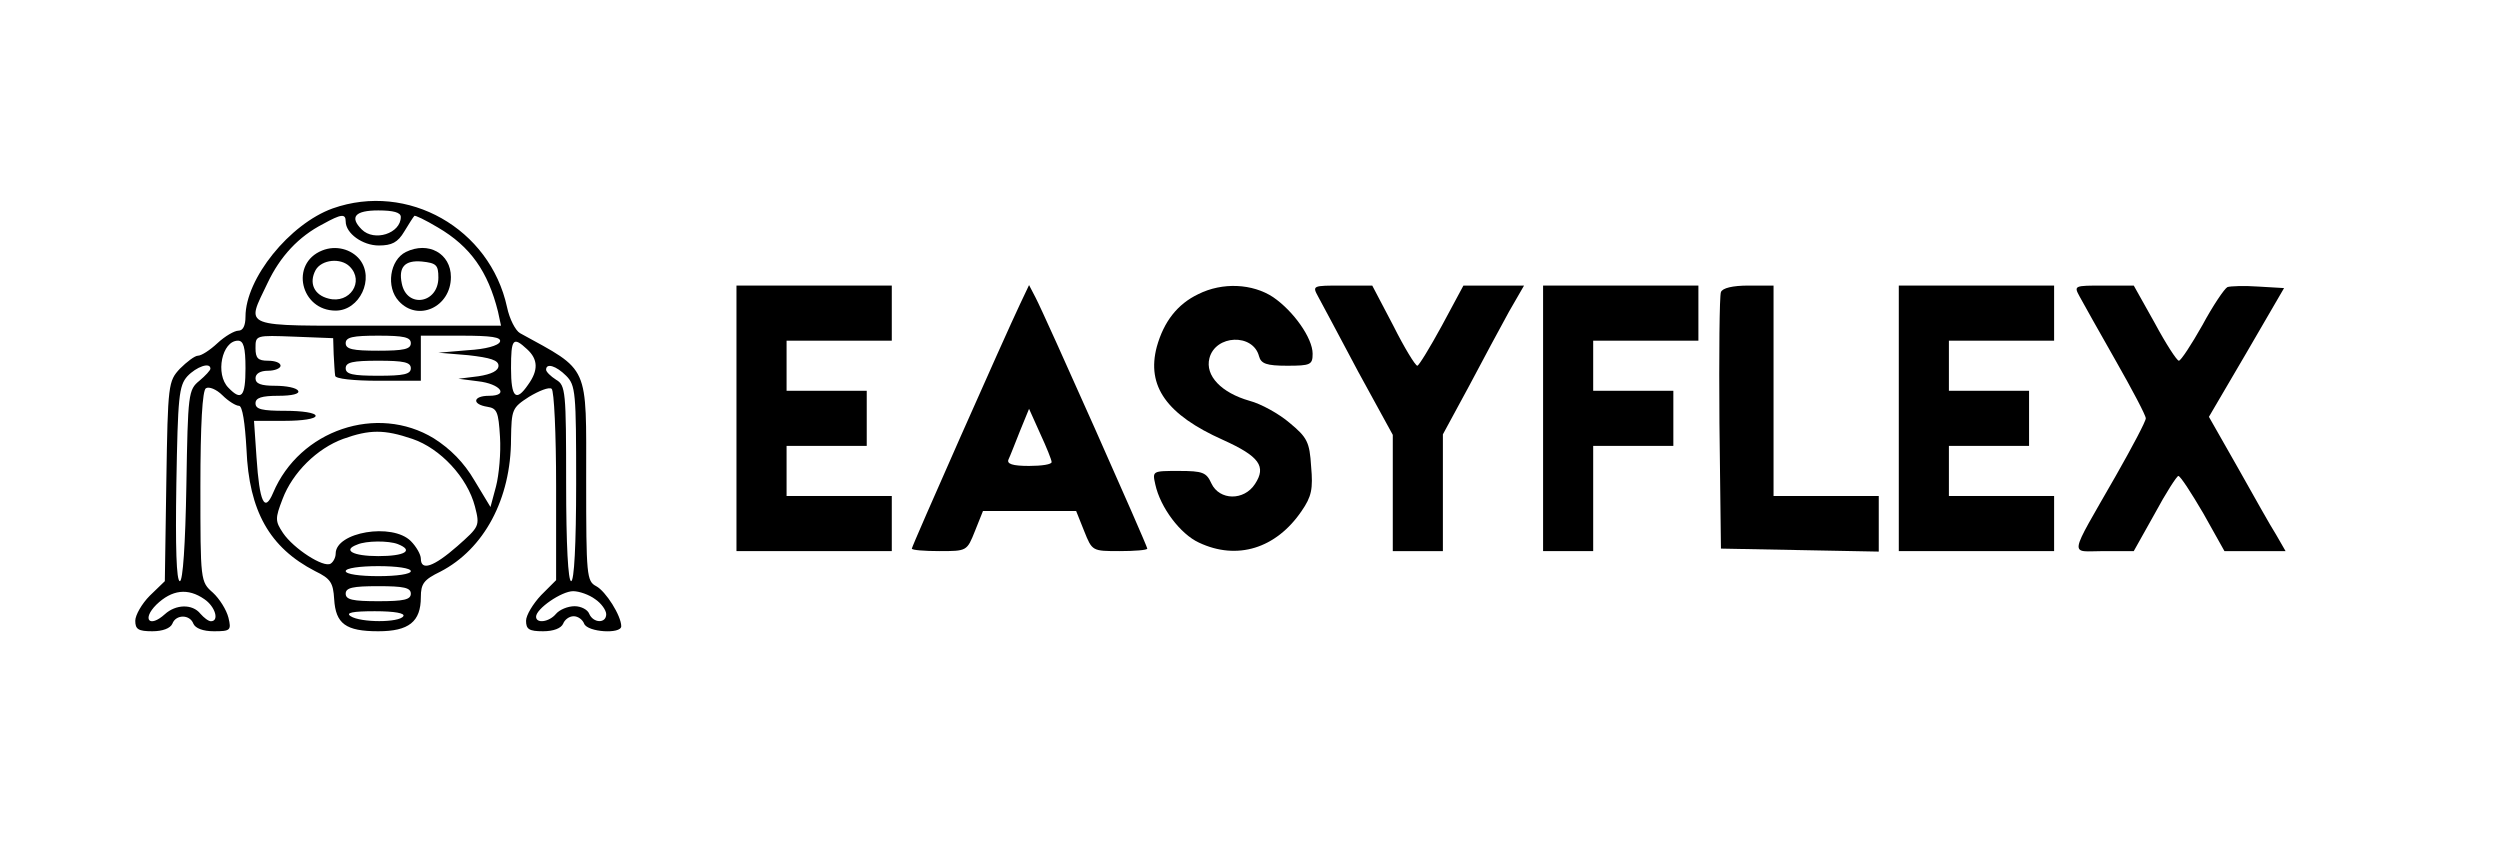
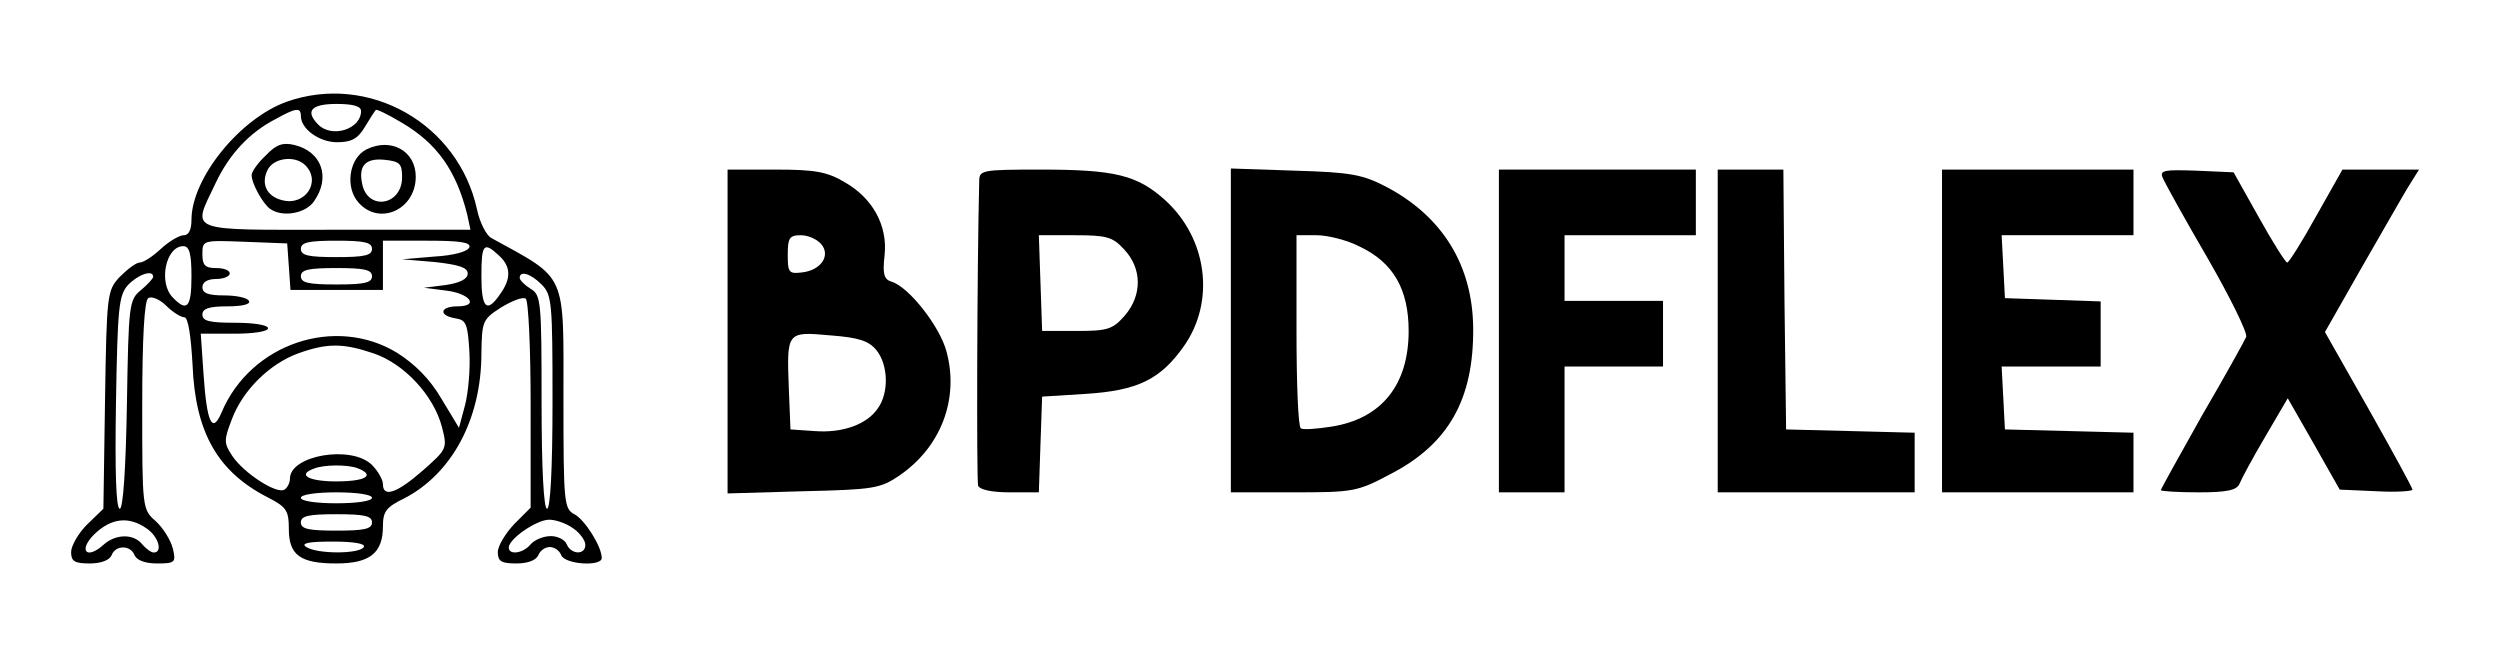
- <svg xmlns="http://www.w3.org/2000/svg" version="1.0" width="499pt" height="171pt" viewBox="0 0 499 171" preserveAspectRatio="xMidYMid meet">
-   <g transform="translate(0,171) scale(0.1,-0.1)" fill="#000000" stroke="none">
-     <path d="M664 1294 c-86 -31 -174 -140 -174 -216 0 -18 -5 -28 -14 -28 -8 0 -27 -11 -42 -25 -15 -14 -32 -25 -39 -25 -6 0 -22 -12 -36 -26 -23 -25 -24 -30 -27 -225 l-3 -199 -30 -29 c-16 -16 -29 -39 -29 -50 0 -17 6 -21 34 -21 21 0 36 6 40 15 7 19 35 19 42 0 4 -9 19 -15 41 -15 33 0 35 2 29 27 -4 16 -18 38 -31 50 -25 22 -25 23 -25 212 0 124 4 192 11 196 6 4 21 -2 33 -14 12 -12 27 -21 33 -21 7 0 12 -34 15 -87 5 -123 46 -196 137 -243 31 -15 36 -23 38 -56 3 -49 23 -64 88 -64 61 0 85 19 85 68 0 27 6 35 39 51 87 45 141 145 141 265 1 59 2 62 36 84 20 12 40 20 45 16 5 -3 9 -90 9 -194 l0 -188 -30 -30 c-16 -17 -30 -40 -30 -51 0 -17 6 -21 34 -21 21 0 36 6 40 15 3 8 12 15 21 15 9 0 18 -7 21 -15 7 -17 74 -21 74 -5 0 21 -31 70 -50 80 -19 10 -20 21 -20 211 0 234 8 217 -132 294 -9 5 -21 28 -26 52 -34 157 -198 250 -348 197z m136 -17 c0 -33 -53 -50 -78 -25 -25 25 -13 38 33 38 30 0 45 -4 45 -13z m-110 -9 c0 -24 34 -48 66 -48 26 0 38 6 51 28 9 15 18 29 20 31 1 2 22 -8 47 -23 65 -38 100 -88 120 -168 l6 -28 -245 0 c-279 0 -264 -6 -221 85 25 53 62 93 111 118 36 20 45 21 45 5z m-24 -265 c1 -18 2 -37 3 -43 0 -6 37 -10 86 -10 l85 0 0 45 0 45 81 0 c60 0 80 -3 77 -12 -3 -8 -29 -15 -64 -17 l-59 -5 60 -5 c44 -5 60 -10 60 -21 0 -10 -14 -17 -40 -21 l-40 -5 39 -5 c45 -5 63 -29 22 -29 -32 0 -35 -17 -3 -22 19 -3 22 -10 25 -60 2 -32 -2 -76 -8 -99 l-11 -41 -32 53 c-21 36 -48 63 -81 84 -113 69 -268 17 -321 -109 -17 -40 -27 -19 -33 71 l-5 73 62 0 c34 0 61 4 61 10 0 6 -27 10 -60 10 -47 0 -60 3 -60 15 0 11 12 15 46 15 27 0 43 4 39 10 -3 6 -24 10 -46 10 -28 0 -39 4 -39 15 0 9 9 15 25 15 14 0 25 5 25 10 0 6 -11 10 -25 10 -20 0 -25 5 -25 25 0 26 0 26 78 23 l77 -3 1 -32z m154 22 c0 -12 -14 -15 -65 -15 -51 0 -65 3 -65 15 0 12 14 15 65 15 51 0 65 -3 65 -15z m-330 -50 c0 -57 -8 -66 -34 -39 -27 27 -13 94 19 94 11 0 15 -13 15 -55z m562 38 c22 -20 23 -42 2 -71 -24 -35 -34 -26 -34 33 0 59 4 64 32 38z m-232 -38 c0 -12 -14 -15 -65 -15 -51 0 -65 3 -65 15 0 12 14 15 65 15 51 0 65 -3 65 -15z m-400 -1 c0 -3 -10 -14 -22 -24 -22 -18 -23 -25 -26 -209 -2 -118 -7 -191 -13 -191 -7 0 -9 69 -7 194 3 174 5 196 22 215 18 19 46 29 46 15z m710 -14 c19 -19 20 -33 20 -215 0 -123 -4 -195 -10 -195 -6 0 -10 72 -10 195 0 184 -1 196 -20 207 -11 7 -20 16 -20 20 0 14 20 8 40 -12z m-307 -126 c56 -19 110 -77 125 -135 10 -39 9 -40 -35 -79 -48 -42 -73 -50 -73 -25 0 8 -9 24 -20 35 -37 37 -150 18 -150 -25 0 -8 -5 -17 -10 -20 -14 -9 -74 30 -95 61 -16 24 -16 29 -1 68 20 53 69 101 121 120 53 19 82 19 138 0z m-29 -210 c33 -13 14 -24 -39 -24 -51 0 -72 12 -42 23 18 8 63 8 81 1z m26 -54 c0 -6 -28 -10 -65 -10 -37 0 -65 4 -65 10 0 6 28 10 65 10 37 0 65 -4 65 -10z m0 -45 c0 -12 -14 -15 -65 -15 -51 0 -65 3 -65 15 0 12 14 15 65 15 51 0 65 -3 65 -15z m-412 -11 c22 -15 30 -44 13 -44 -5 0 -14 7 -21 15 -16 20 -49 19 -71 -1 -31 -28 -46 -10 -17 19 31 30 63 34 96 11z m780 0 c12 -8 22 -22 22 -30 0 -19 -26 -18 -34 1 -3 8 -16 15 -29 15 -14 0 -30 -7 -37 -15 -14 -17 -40 -20 -40 -6 0 16 51 51 74 51 12 0 32 -7 44 -16z m-383 -34 c-8 -13 -85 -13 -105 0 -11 7 4 10 48 10 40 0 61 -4 57 -10z" />
-     <path d="M643 1210 c-65 -26 -43 -120 27 -120 48 0 78 64 48 102 -17 21 -48 29 -75 18z m55 -32 c30 -30 0 -75 -42 -64 -29 7 -40 31 -26 57 12 21 50 25 68 7z" />
-     <path d="M810 1207 c-32 -16 -40 -70 -14 -98 38 -42 104 -12 104 48 0 47 -45 72 -90 50z m65 -51 c0 -52 -63 -62 -73 -12 -7 33 6 47 40 44 29 -3 33 -7 33 -32z" />
-     <path d="M1470 875 l0 -265 155 0 155 0 0 55 0 55 -105 0 -105 0 0 50 0 50 80 0 80 0 0 55 0 55 -80 0 -80 0 0 50 0 50 105 0 105 0 0 55 0 55 -155 0 -155 0 0 -265z" />
-     <path d="M2036 1103 c-30 -63 -216 -483 -216 -488 0 -3 25 -5 55 -5 55 0 55 0 71 40 l16 40 93 0 93 0 16 -40 c16 -40 16 -40 71 -40 30 0 55 2 55 5 0 6 -205 467 -223 501 l-13 25 -18 -38z m63 -315 c1 -5 -20 -8 -45 -8 -33 0 -45 4 -41 13 3 6 13 32 23 57 l18 44 22 -49 c13 -28 23 -53 23 -57z" />
-     <path d="M2392 1123 c-42 -20 -69 -55 -83 -105 -21 -79 20 -136 132 -186 73 -33 87 -53 64 -88 -22 -34 -71 -33 -87 1 -10 22 -17 25 -65 25 -53 0 -53 0 -47 -27 10 -46 50 -99 87 -116 76 -36 154 -12 205 63 20 29 23 44 19 89 -3 49 -8 58 -43 87 -21 18 -57 38 -80 44 -56 16 -89 50 -80 85 12 47 87 50 99 4 4 -15 15 -19 56 -19 47 0 51 2 51 24 0 31 -38 85 -79 113 -41 27 -101 30 -149 6z" />
-     <path d="M2631 1118 c7 -13 43 -80 80 -150 l69 -126 0 -116 0 -116 50 0 50 0 0 117 0 116 52 96 c28 53 64 120 80 149 l30 52 -60 0 -61 0 -43 -80 c-24 -44 -46 -80 -49 -80 -4 0 -26 36 -48 80 l-42 80 -60 0 c-59 0 -60 0 -48 -22z" />
-     <path d="M3080 875 l0 -265 50 0 50 0 0 105 0 105 80 0 80 0 0 55 0 55 -80 0 -80 0 0 50 0 50 105 0 105 0 0 55 0 55 -155 0 -155 0 0 -265z" />
-     <path d="M3435 1127 c-3 -7 -4 -125 -3 -262 l3 -250 158 -3 157 -3 0 56 0 55 -105 0 -105 0 0 210 0 210 -50 0 c-32 0 -52 -5 -55 -13z" />
-     <path d="M3790 875 l0 -265 155 0 155 0 0 55 0 55 -105 0 -105 0 0 50 0 50 80 0 80 0 0 55 0 55 -80 0 -80 0 0 50 0 50 105 0 105 0 0 55 0 55 -155 0 -155 0 0 -265z" />
-     <path d="M4151 1118 c7 -13 39 -70 72 -128 33 -58 60 -109 60 -115 0 -6 -27 -57 -60 -115 -96 -168 -93 -150 -24 -150 l60 0 42 75 c22 41 44 75 47 75 4 0 26 -34 50 -75 l42 -75 61 0 61 0 -19 33 c-11 17 -45 78 -76 133 l-58 102 75 128 75 129 -51 3 c-28 2 -56 1 -62 -1 -6 -3 -29 -37 -50 -76 -22 -39 -43 -71 -47 -71 -4 0 -26 34 -48 75 l-42 75 -60 0 c-59 0 -60 0 -48 -22z" />
+ <svg xmlns="http://www.w3.org/2000/svg" version="1.0" width="457pt" height="120pt" viewBox="0 0 457 120" preserveAspectRatio="xMidYMid meet">
+   <g transform="translate(0,120) scale(0.1,-0.1)" fill="#000000" stroke="none">
+     <path d="M524 1014 c-86 -31 -174 -140 -174 -216 0 -18 -5 -28 -14 -28 -8 0 -27 -11 -42 -25 -15 -14 -32 -25 -39 -25 -6 0 -22 -12 -36 -26 -23 -25 -24 -30 -27 -225 l-3 -199 -30 -29 c-16 -16 -29 -39 -29 -50 0 -17 6 -21 34 -21 21 0 36 6 40 15 7 19 35 19 42 0 4 -9 19 -15 41 -15 33 0 35 2 29 27 -4 16 -18 38 -31 50 -25 22 -25 23 -25 212 0 124 4 192 11 196 6 4 21 -2 33 -14 12 -12 27 -21 33 -21 7 0 12 -34 15 -87 5 -124 46 -196 139 -243 33 -17 37 -24 37 -57 0 -48 21 -63 87 -63 61 0 85 19 85 68 0 27 6 35 39 51 87 45 141 145 141 265 1 59 2 62 36 84 20 12 40 20 45 16 5 -3 9 -90 9 -194 l0 -188 -30 -30 c-16 -17 -30 -40 -30 -51 0 -17 6 -21 34 -21 21 0 36 6 40 15 3 8 12 15 21 15 9 0 18 -7 21 -15 7 -17 74 -21 74 -5 0 21 -31 70 -50 80 -19 10 -20 21 -20 211 0 234 8 217 -132 294 -9 5 -21 28 -26 52 -34 157 -198 250 -348 197z m136 -17 c0 -33 -53 -50 -78 -25 -25 25 -13 38 33 38 30 0 45 -4 45 -13z m-110 -9 c0 -24 34 -48 66 -48 26 0 38 6 51 28 9 15 18 29 20 31 1 2 22 -8 47 -23 65 -38 100 -88 120 -168 l6 -28 -245 0 c-279 0 -264 -6 -221 85 25 53 62 93 111 118 36 20 45 21 45 5z m-22 -275 l3 -43 85 0 84 0 0 45 0 45 81 0 c60 0 80 -3 77 -12 -3 -8 -29 -15 -64 -17 l-59 -5 60 -5 c44 -5 60 -10 60 -21 0 -10 -14 -17 -40 -21 l-40 -5 39 -5 c45 -5 63 -29 22 -29 -32 0 -35 -17 -3 -22 19 -3 22 -10 25 -60 2 -32 -2 -76 -8 -99 l-11 -41 -32 53 c-21 36 -48 63 -81 84 -113 69 -268 17 -321 -109 -17 -40 -27 -19 -33 71 l-5 73 62 0 c34 0 61 4 61 10 0 6 -27 10 -60 10 -47 0 -60 3 -60 15 0 11 12 15 46 15 27 0 43 4 39 10 -3 6 -24 10 -46 10 -28 0 -39 4 -39 15 0 9 9 15 25 15 14 0 25 5 25 10 0 6 -11 10 -25 10 -20 0 -25 5 -25 25 0 26 0 26 78 23 l77 -3 3 -42z m152 32 c0 -12 -14 -15 -65 -15 -51 0 -65 3 -65 15 0 12 14 15 65 15 51 0 65 -3 65 -15z m-330 -50 c0 -57 -8 -66 -34 -39 -27 27 -13 94 19 94 11 0 15 -13 15 -55z m562 38 c22 -20 23 -42 2 -71 -24 -35 -34 -26 -34 33 0 59 4 64 32 38z m-232 -38 c0 -12 -14 -15 -65 -15 -51 0 -65 3 -65 15 0 12 14 15 65 15 51 0 65 -3 65 -15z m-400 -1 c0 -3 -10 -14 -22 -24 -22 -18 -23 -25 -26 -209 -2 -118 -7 -191 -13 -191 -7 0 -9 69 -7 194 3 174 5 196 22 215 18 19 46 29 46 15z m710 -14 c19 -19 20 -33 20 -215 0 -123 -4 -195 -10 -195 -6 0 -10 72 -10 195 0 184 -1 196 -20 207 -11 7 -20 16 -20 20 0 14 20 8 40 -12z m-307 -126 c56 -19 110 -77 125 -135 10 -39 9 -40 -35 -79 -48 -42 -73 -50 -73 -25 0 8 -9 24 -20 35 -37 37 -150 18 -150 -25 0 -8 -5 -17 -10 -20 -14 -9 -74 30 -95 61 -16 24 -16 29 -1 68 20 53 69 101 121 120 53 19 82 19 138 0z m-29 -210 c33 -13 14 -24 -39 -24 -51 0 -72 12 -42 23 18 8 63 8 81 1z m26 -54 c0 -6 -28 -10 -65 -10 -37 0 -65 4 -65 10 0 6 28 10 65 10 37 0 65 -4 65 -10z m0 -45 c0 -12 -14 -15 -65 -15 -51 0 -65 3 -65 15 0 12 14 15 65 15 51 0 65 -3 65 -15z m-412 -11 c22 -15 30 -44 13 -44 -5 0 -14 7 -21 15 -16 20 -49 19 -71 -1 -31 -28 -46 -10 -17 19 31 30 63 34 96 11z m780 0 c12 -8 22 -22 22 -30 0 -19 -26 -18 -34 1 -3 8 -16 15 -29 15 -14 0 -30 -7 -37 -15 -14 -17 -40 -20 -40 -6 0 16 51 51 74 51 12 0 32 -7 44 -16z m-383 -34 c-8 -13 -85 -13 -105 0 -11 7 4 10 48 10 40 0 61 -4 57 -10z" />
+     <path d="M486 916 c-15 -14 -26 -30 -26 -36 0 -16 21 -53 34 -62 23 -16 65 -8 80 14 31 44 14 91 -36 103 -21 5 -33 1 -52 -19z m72 -18 c30 -30 0 -75 -42 -64 -29 7 -40 31 -26 57 12 21 50 25 68 7z" />
+     <path d="M670 927 c-32 -16 -40 -70 -14 -98 38 -42 104 -12 104 48 0 47 -45 72 -90 50z m65 -51 c0 -52 -63 -62 -73 -12 -7 33 6 47 40 44 29 -3 33 -7 33 -32z" />
+     <path d="M1330 594 l0 -296 138 4 c128 3 141 5 175 28 77 52 111 141 87 228 -12 45 -68 117 -100 127 -14 4 -17 14 -13 48 6 55 -22 105 -73 134 -32 19 -54 23 -126 23 l-88 0 0 -296z m171 160 c18 -21 0 -48 -35 -52 -24 -3 -26 0 -26 32 0 31 3 36 24 36 13 0 29 -7 37 -16z m101 -194 c22 -27 23 -78 3 -106 -20 -30 -65 -46 -116 -42 l-44 3 -3 74 c-4 105 -4 105 75 98 53 -4 71 -10 85 -27z" />
+     <path d="M1790 868 c-4 -158 -5 -546 -2 -556 3 -7 24 -12 58 -12 l53 0 3 88 3 87 80 5 c94 6 136 26 179 87 58 82 43 197 -34 267 -51 46 -92 56 -227 56 -110 0 -113 -1 -113 -22z m265 -124 c33 -35 33 -84 1 -121 -22 -25 -31 -28 -88 -28 l-63 0 -3 88 -3 87 66 0 c58 0 69 -3 90 -26z" />
+     <path d="M2250 596 l0 -296 114 0 c109 0 117 1 177 33 107 55 153 137 152 267 -1 115 -56 204 -158 258 -44 23 -65 27 -167 30 l-118 4 0 -296z m236 153 c61 -29 89 -78 89 -154 0 -99 -50 -161 -142 -175 -26 -4 -51 -6 -55 -3 -5 2 -8 83 -8 179 l0 174 37 0 c20 0 56 -9 79 -21z" />
+     <path d="M2740 595 l0 -295 60 0 60 0 0 115 0 115 90 0 90 0 0 60 0 60 -90 0 -90 0 0 60 0 60 120 0 120 0 0 60 0 60 -180 0 -180 0 0 -295z" />
+     <path d="M3140 595 l0 -295 180 0 180 0 0 55 0 54 -117 3 -118 3 -3 238 -2 237 -60 0 -60 0 0 -295z" />
+     <path d="M3550 595 l0 -295 175 0 175 0 0 55 0 54 -117 3 -118 3 -3 58 -3 57 91 0 90 0 0 60 0 59 -87 3 -88 3 -3 58 -3 57 121 0 120 0 0 60 0 60 -175 0 -175 0 0 -295z" />
+     <path d="M3953 876 c3 -8 40 -75 82 -147 42 -73 74 -138 71 -145 -3 -7 -39 -72 -81 -144 -41 -73 -75 -134 -75 -136 0 -2 31 -4 69 -4 53 0 70 4 75 16 3 8 24 47 47 86 l41 70 48 -84 47 -83 67 -3 c36 -2 66 0 66 3 0 3 -36 69 -80 147 l-80 141 66 116 c37 64 75 131 86 149 l20 32 -70 0 -70 0 -48 -85 c-26 -47 -50 -85 -53 -85 -3 0 -27 38 -52 83 l-46 82 -68 3 c-57 2 -67 1 -62 -12z" />
  </g>
</svg>
